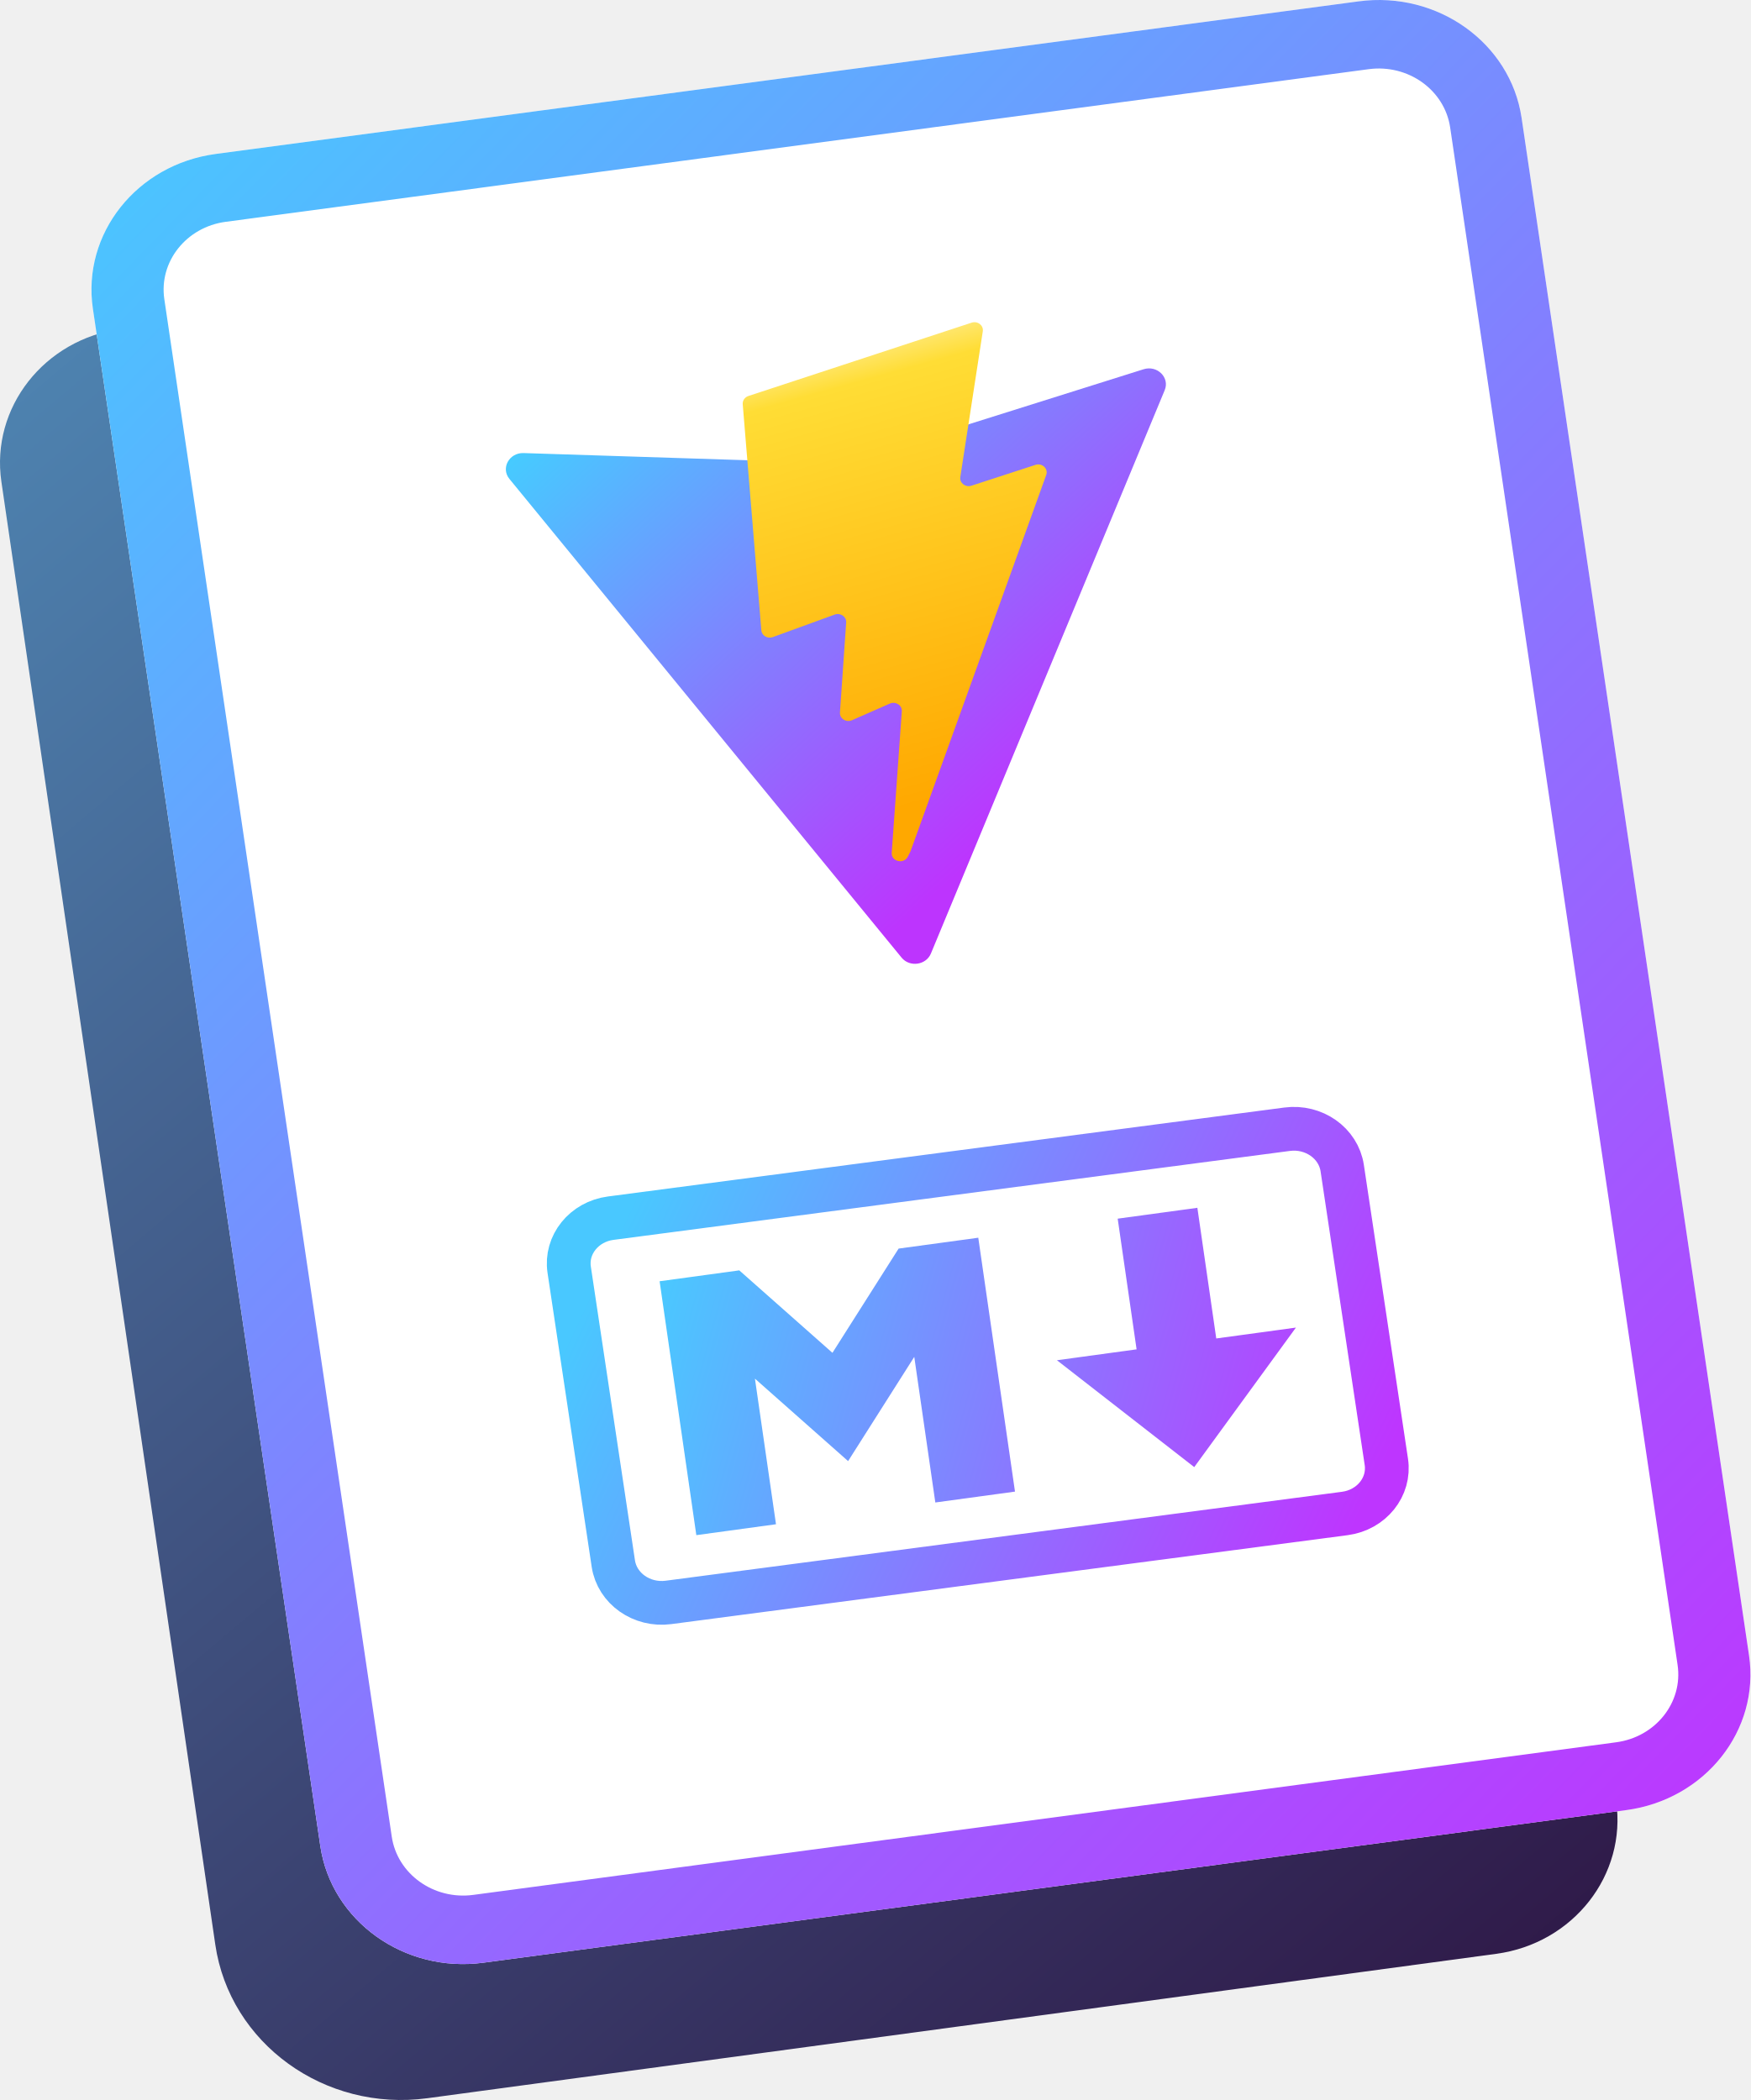
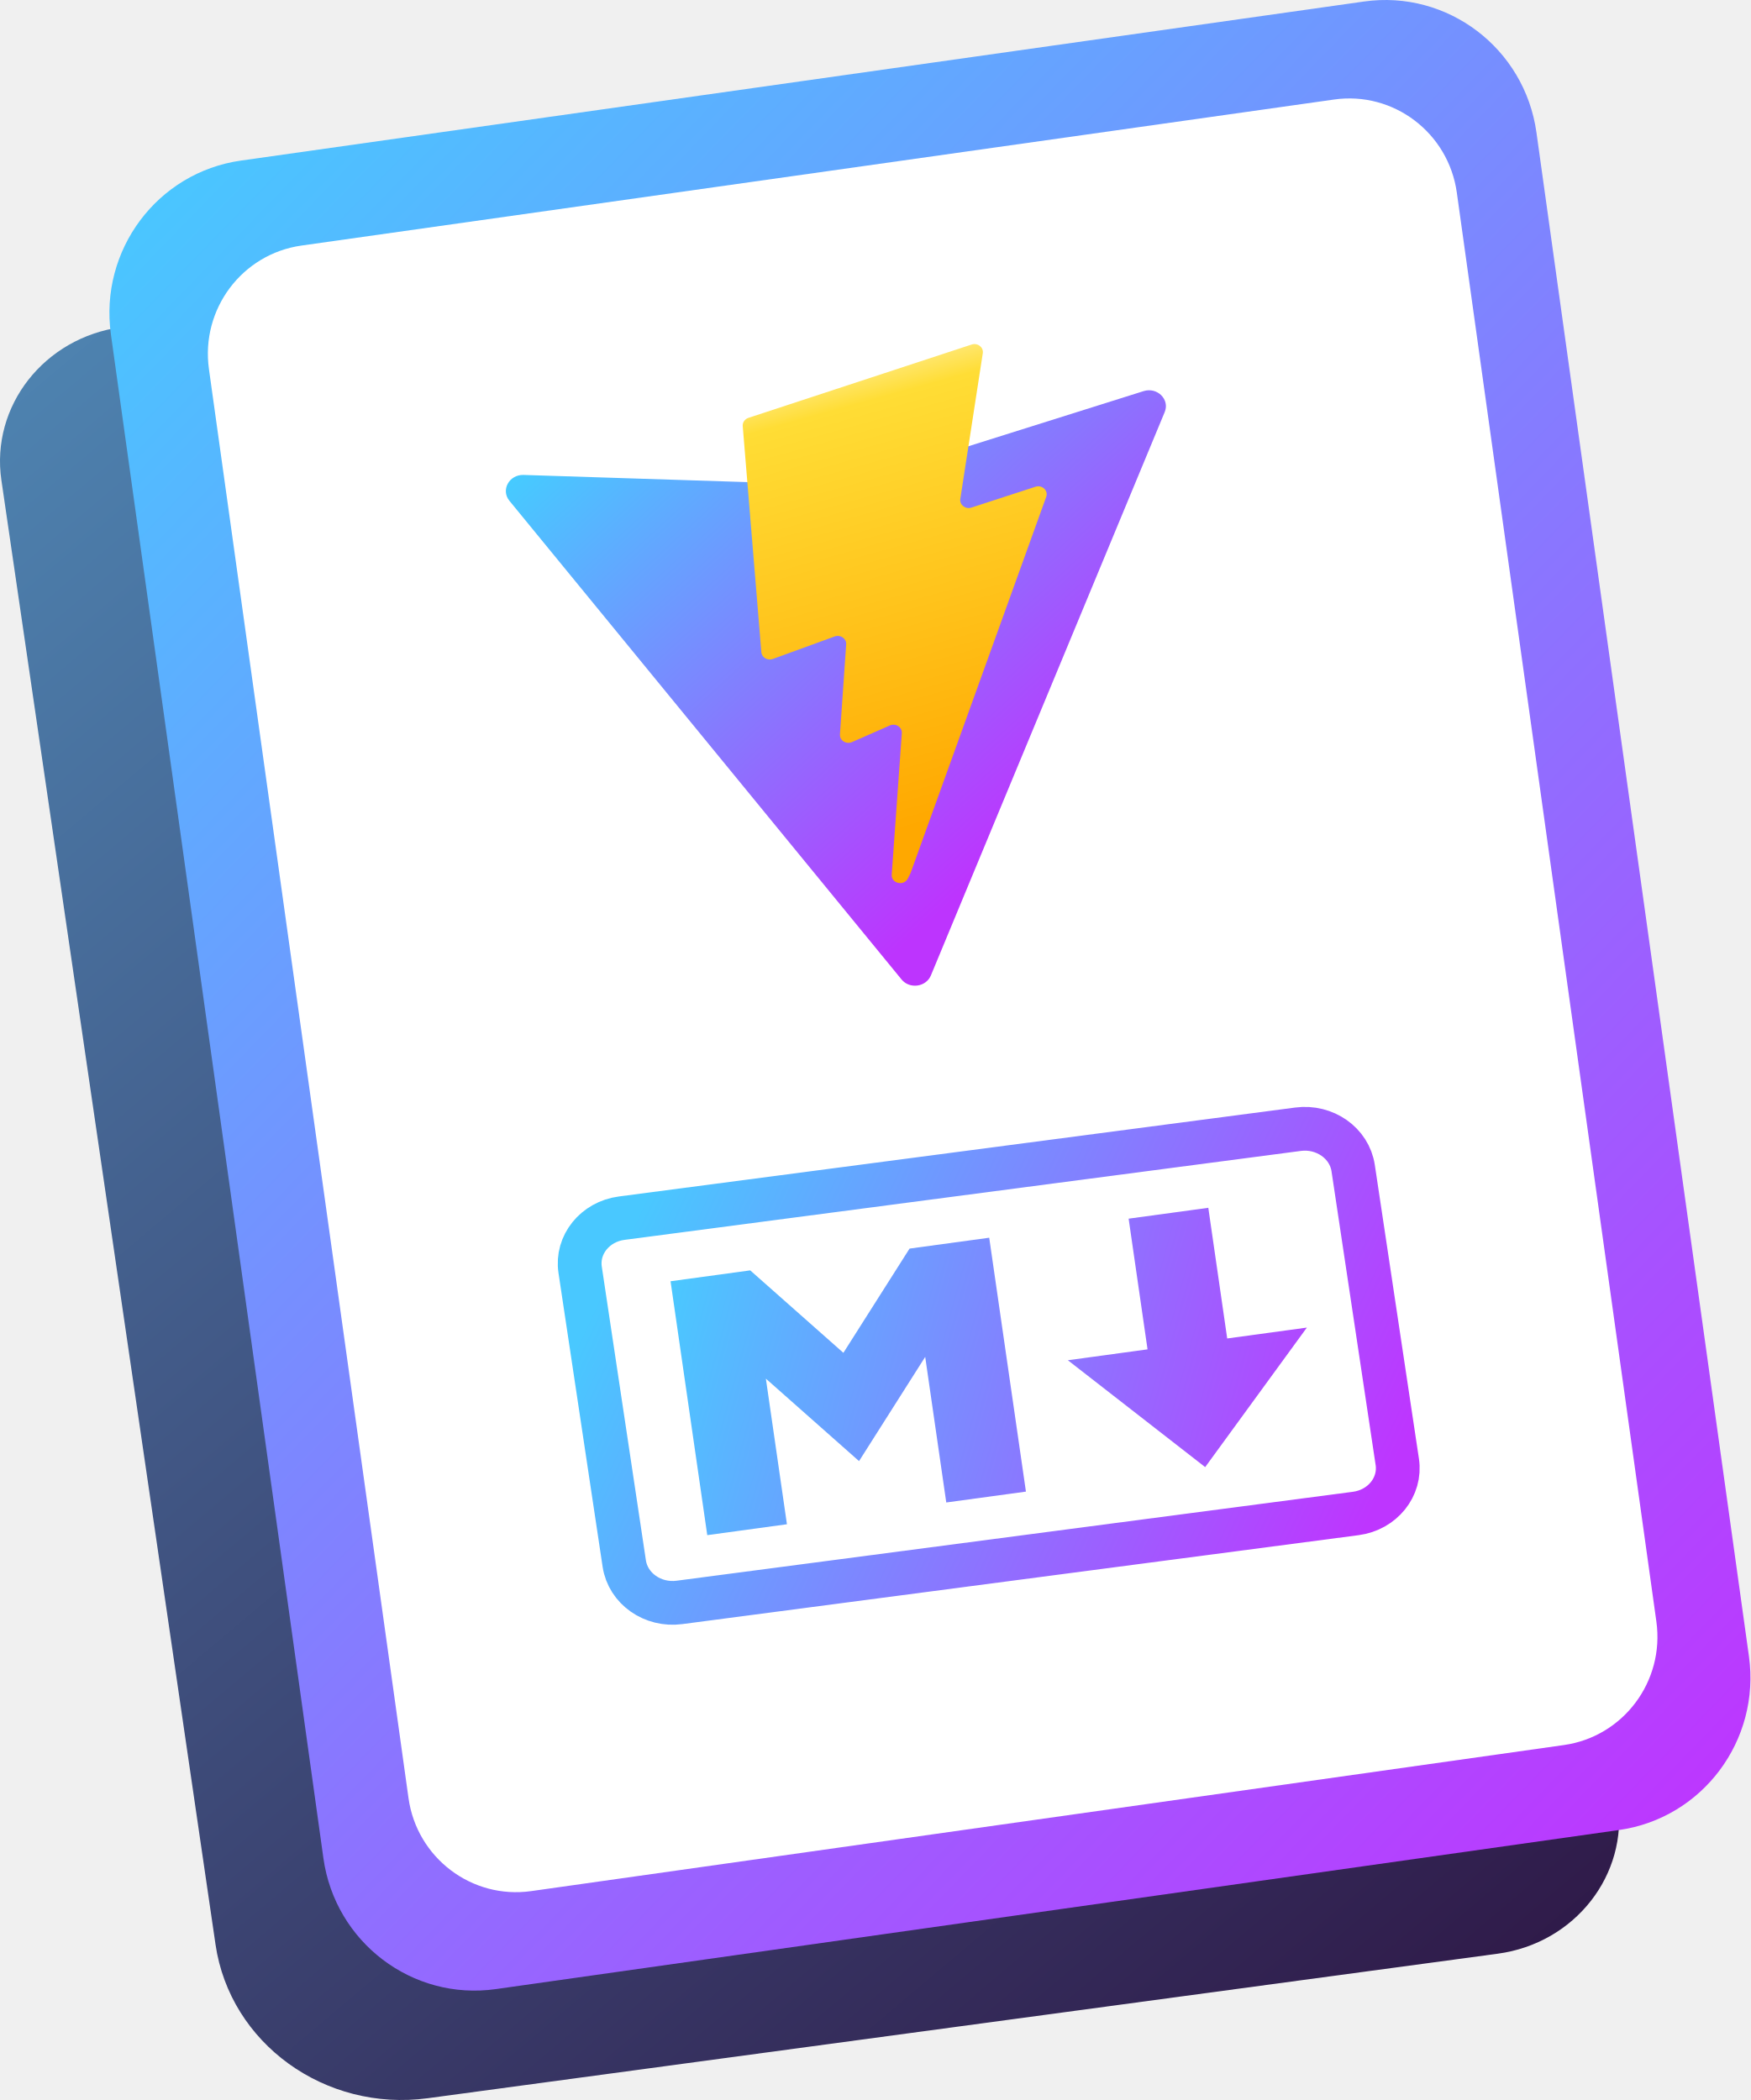
<svg xmlns="http://www.w3.org/2000/svg" width="160" height="192" viewBox="0 0 160 192" fill="none">
  <g clip-path="url(#clip0_1288_1252)">
-     <path d="M0.127 44.041C-0.862 37.274 4.042 31.017 11.08 30.066L113.035 16.29C120.074 15.339 126.582 20.054 127.571 26.821L147.721 164.661C148.71 171.428 143.806 177.685 136.767 178.635L39.06 191.837C29.676 193.106 20.999 186.819 19.68 177.797L0.127 44.041Z" fill="url(#paint0_linear_1288_1252)" />
-     <path d="M124.189 0.124L19.716 14.077C12.503 15.04 7.478 21.374 8.491 28.224L29.279 168.79C30.292 175.64 36.96 180.412 44.172 179.449L148.645 165.496C155.858 164.532 160.883 158.198 159.87 151.349L139.082 10.782C138.069 3.932 131.401 -0.84 124.189 0.124Z" fill="white" />
-     <path fill-rule="evenodd" clip-rule="evenodd" d="M20.633 20.279C17.027 20.76 14.514 23.927 15.02 27.352L35.808 167.918C36.315 171.343 39.649 173.729 43.255 173.248L147.728 159.294C151.334 158.813 153.847 155.646 153.341 152.221L132.553 11.654C132.046 8.229 128.712 5.843 125.106 6.325L20.633 20.279ZM8.491 28.224C7.478 21.374 12.503 15.04 19.716 14.077L124.189 0.124C131.401 -0.84 138.069 3.932 139.082 10.782L159.87 151.349C160.883 158.198 155.858 164.532 148.645 165.496L44.172 179.449C36.96 180.412 30.292 175.64 29.279 168.79L8.491 28.224Z" fill="url(#paint1_linear_1288_1252)" />
-     <path d="M117.649 103.244L55.823 111.376C53.384 111.697 51.684 113.807 52.027 116.09L56.061 142.955C56.404 145.237 58.659 146.827 61.098 146.507L122.924 138.375C125.363 138.054 127.063 135.943 126.72 133.661L122.686 106.796C122.343 104.513 120.088 102.923 117.649 103.244Z" stroke="url(#paint2_linear_1288_1252)" stroke-width="4" />
-     <path d="M63.648 140.356L60.292 117.143L67.574 116.148L76.09 123.687L82.138 114.157L89.42 113.163L92.776 136.375L85.494 137.37L83.569 124.057L77.521 133.587L69.005 126.047L70.93 139.36L63.648 140.356ZM109.16 134.136L96.609 124.365L103.891 123.369L102.163 111.421L109.446 110.427L111.173 122.374L118.455 121.379L109.16 134.136Z" fill="url(#paint3_linear_1288_1252)" />
-     <path d="M106.461 35.673L85.09 87.181C84.648 88.245 83.147 88.454 82.41 87.555L46.562 43.785C45.76 42.805 46.541 41.381 47.858 41.423L76.912 42.356C77.098 42.362 77.283 42.336 77.459 42.281L104.529 33.76C105.778 33.367 106.94 34.518 106.461 35.673Z" fill="url(#paint4_linear_1288_1252)" />
-     <path d="M88.812 29.5L68.412 36.203C68.077 36.313 67.862 36.622 67.889 36.955L69.591 57.627C69.631 58.114 70.157 58.425 70.642 58.248L76.293 56.191C76.822 55.998 77.382 56.384 77.345 56.916L76.777 65.142C76.739 65.696 77.342 66.084 77.877 65.848L81.332 64.33C81.867 64.094 82.472 64.483 82.432 65.037L81.508 77.963C81.45 78.772 82.622 79.049 82.987 78.314L83.231 77.822L95.63 43.426C95.838 42.85 95.255 42.304 94.645 42.503L88.796 44.407C88.247 44.586 87.695 44.156 87.778 43.615L89.833 30.291C89.916 29.749 89.361 29.319 88.812 29.5Z" fill="url(#paint5_linear_1288_1252)" />
+     <path d="M0.127 43.899C-0.863 37.126 4.046 30.863 11.091 29.911L113.152 16.122C120.197 15.17 126.712 19.889 127.702 26.663L147.873 164.635C148.863 171.409 143.954 177.671 136.908 178.623L39.101 191.837C29.706 193.107 21.02 186.814 19.7 177.784L0.127 43.899Z" fill="url(#paint0_linear_1288_1252)" />
+     <path d="M10.138 30.573C9.065 22.879 14.383 15.765 22.015 14.683L124.678 0.139C132.31 -0.943 139.367 4.418 140.44 12.112L159.862 151.427C160.935 159.121 155.617 166.235 147.985 167.317L45.322 181.861C37.69 182.943 30.633 177.582 29.56 169.888L10.138 30.573Z" fill="url(#paint1_linear_1288_1252)" />
+     <path d="M19.098 33.742C18.335 28.275 22.118 23.221 27.549 22.453L121.946 9.099C127.376 8.33 132.397 12.139 133.161 17.605L151.402 148.258C152.165 153.725 148.382 158.779 142.951 159.547L48.554 172.901C43.124 173.67 38.103 169.861 37.339 164.395L19.098 33.742Z" fill="white" />
+     <path d="M118.649 103.244L56.823 111.376C54.384 111.697 52.684 113.807 53.027 116.09L57.061 142.955C57.404 145.237 59.659 146.827 62.098 146.507L123.924 138.375C126.363 138.054 128.063 135.943 127.72 133.661L123.686 106.796C123.343 104.513 121.088 102.923 118.649 103.244Z" stroke="url(#paint2_linear_1288_1252)" stroke-width="4" />
+     <path d="M64.648 140.356L61.292 117.143L68.574 116.148L77.09 123.687L83.138 114.157L90.42 113.163L93.776 136.375L86.494 137.37L84.569 124.057L78.521 133.587L70.005 126.047L71.93 139.36L64.648 140.356ZM110.16 134.136L97.609 124.365L104.891 123.369L103.163 111.421L110.446 110.427L112.173 122.374L119.455 121.379L110.16 134.136Z" fill="url(#paint3_linear_1288_1252)" />
+     <path d="M106.461 37.673L85.09 89.181C84.648 90.245 83.147 90.454 82.41 89.555L46.562 45.785C45.76 44.805 46.541 43.381 47.858 43.423L76.912 44.356C77.098 44.362 77.283 44.336 77.459 44.281L104.529 35.76C105.778 35.367 106.94 36.518 106.461 37.673Z" fill="url(#paint4_linear_1288_1252)" />
+     <path d="M88.812 31.5L68.412 38.203C68.077 38.313 67.862 38.622 67.889 38.955L69.591 59.627C69.631 60.114 70.157 60.425 70.642 60.248L76.293 58.191C76.822 57.998 77.382 58.384 77.345 58.916L76.777 67.142C76.739 67.696 77.342 68.084 77.877 67.848L81.332 66.33C81.867 66.094 82.472 66.483 82.432 67.037L81.508 79.963C81.45 80.772 82.622 81.049 82.987 80.314L83.231 79.822L95.63 45.426C95.838 44.85 95.255 44.304 94.645 44.503L88.796 46.407C88.247 46.586 87.695 46.156 87.778 45.615L89.833 32.291C89.916 31.749 89.361 31.319 88.812 31.5Z" fill="url(#paint5_linear_1288_1252)" />
  </g>
  <defs>
-     <linearGradient id="paint0_linear_1288_1252" x1="0.447" y1="16.581" x2="148.308" y2="191.531" gradientUnits="userSpaceOnUse">
+     <linearGradient id="paint0_linear_1288_1252" x1="0.448" y1="16.413" x2="148.448" y2="191.541" gradientUnits="userSpaceOnUse">
      <stop stop-color="#508AB7" />
      <stop offset="1" stop-color="#2D1342" />
    </linearGradient>
-     <linearGradient id="paint1_linear_1288_1252" x1="6.657" y1="15.821" x2="160.101" y2="165.396" gradientUnits="userSpaceOnUse">
+     <linearGradient id="paint1_linear_1288_1252" x1="11.186" y1="19.154" x2="158.875" y2="162.67" gradientUnits="userSpaceOnUse">
      <stop stop-color="#49C7FF" />
      <stop offset="1" stop-color="#BD36FF" />
    </linearGradient>
-     <linearGradient id="paint2_linear_1288_1252" x1="55.68" y1="114.377" x2="121.209" y2="145.088" gradientUnits="userSpaceOnUse">
+     <linearGradient id="paint2_linear_1288_1252" x1="56.68" y1="114.377" x2="122.209" y2="145.088" gradientUnits="userSpaceOnUse">
      <stop stop-color="#49C8FF" />
      <stop offset="1" stop-color="#BE35FF" />
    </linearGradient>
-     <linearGradient id="paint3_linear_1288_1252" x1="60.766" y1="117.538" x2="120.328" y2="133.876" gradientUnits="userSpaceOnUse">
+     <linearGradient id="paint3_linear_1288_1252" x1="61.766" y1="117.538" x2="121.328" y2="133.876" gradientUnits="userSpaceOnUse">
      <stop stop-color="#4BC7FF" />
      <stop offset="1" stop-color="#B93DFF" />
    </linearGradient>
-     <linearGradient id="paint4_linear_1288_1252" x1="45.296" y1="40.033" x2="84.585" y2="82.667" gradientUnits="userSpaceOnUse">
+     <linearGradient id="paint4_linear_1288_1252" x1="45.296" y1="42.033" x2="84.585" y2="84.667" gradientUnits="userSpaceOnUse">
      <stop stop-color="#41D1FF" />
      <stop offset="1" stop-color="#BD34FE" />
    </linearGradient>
-     <linearGradient id="paint5_linear_1288_1252" x1="73.829" y1="32.598" x2="85.124" y2="73.213" gradientUnits="userSpaceOnUse">
+     <linearGradient id="paint5_linear_1288_1252" x1="73.829" y1="34.598" x2="85.124" y2="75.213" gradientUnits="userSpaceOnUse">
      <stop stop-color="#FFEA83" />
      <stop offset="0.083" stop-color="#FFDD35" />
      <stop offset="1" stop-color="#FFA800" />
    </linearGradient>
    <clipPath id="clip0_1288_1252">
      <rect width="160" height="192" fill="white" />
    </clipPath>
  </defs>
</svg>
